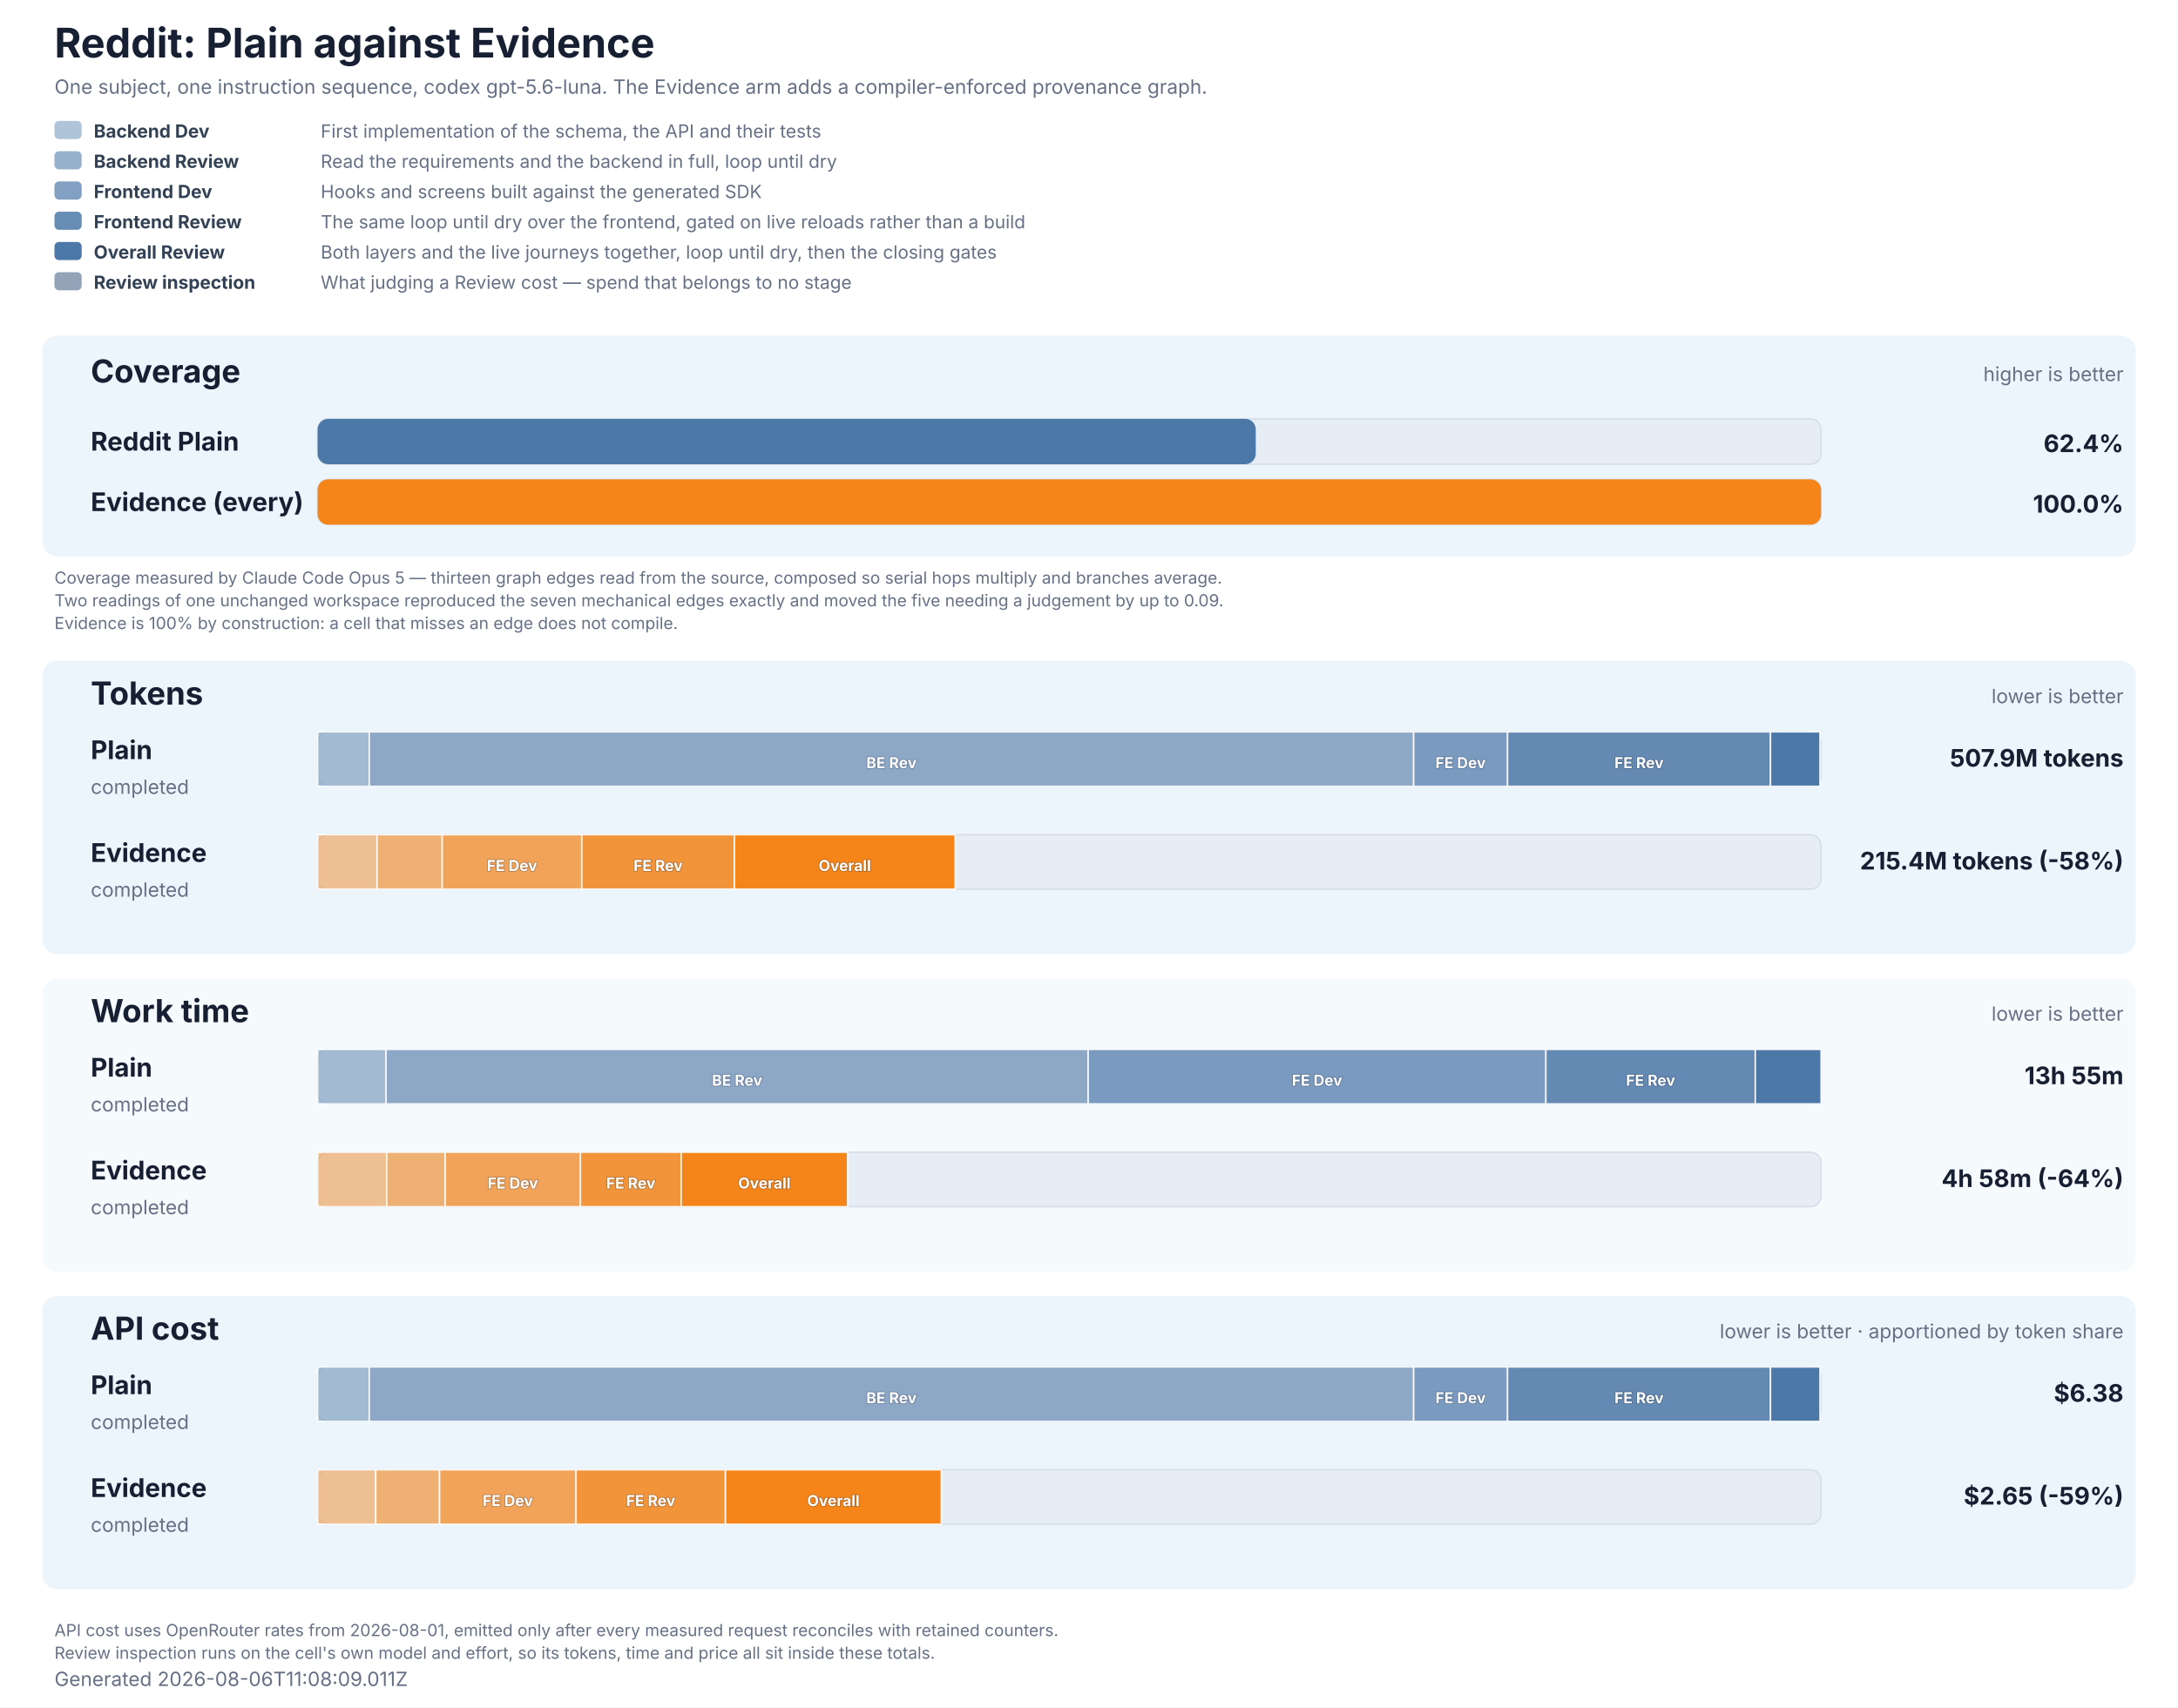
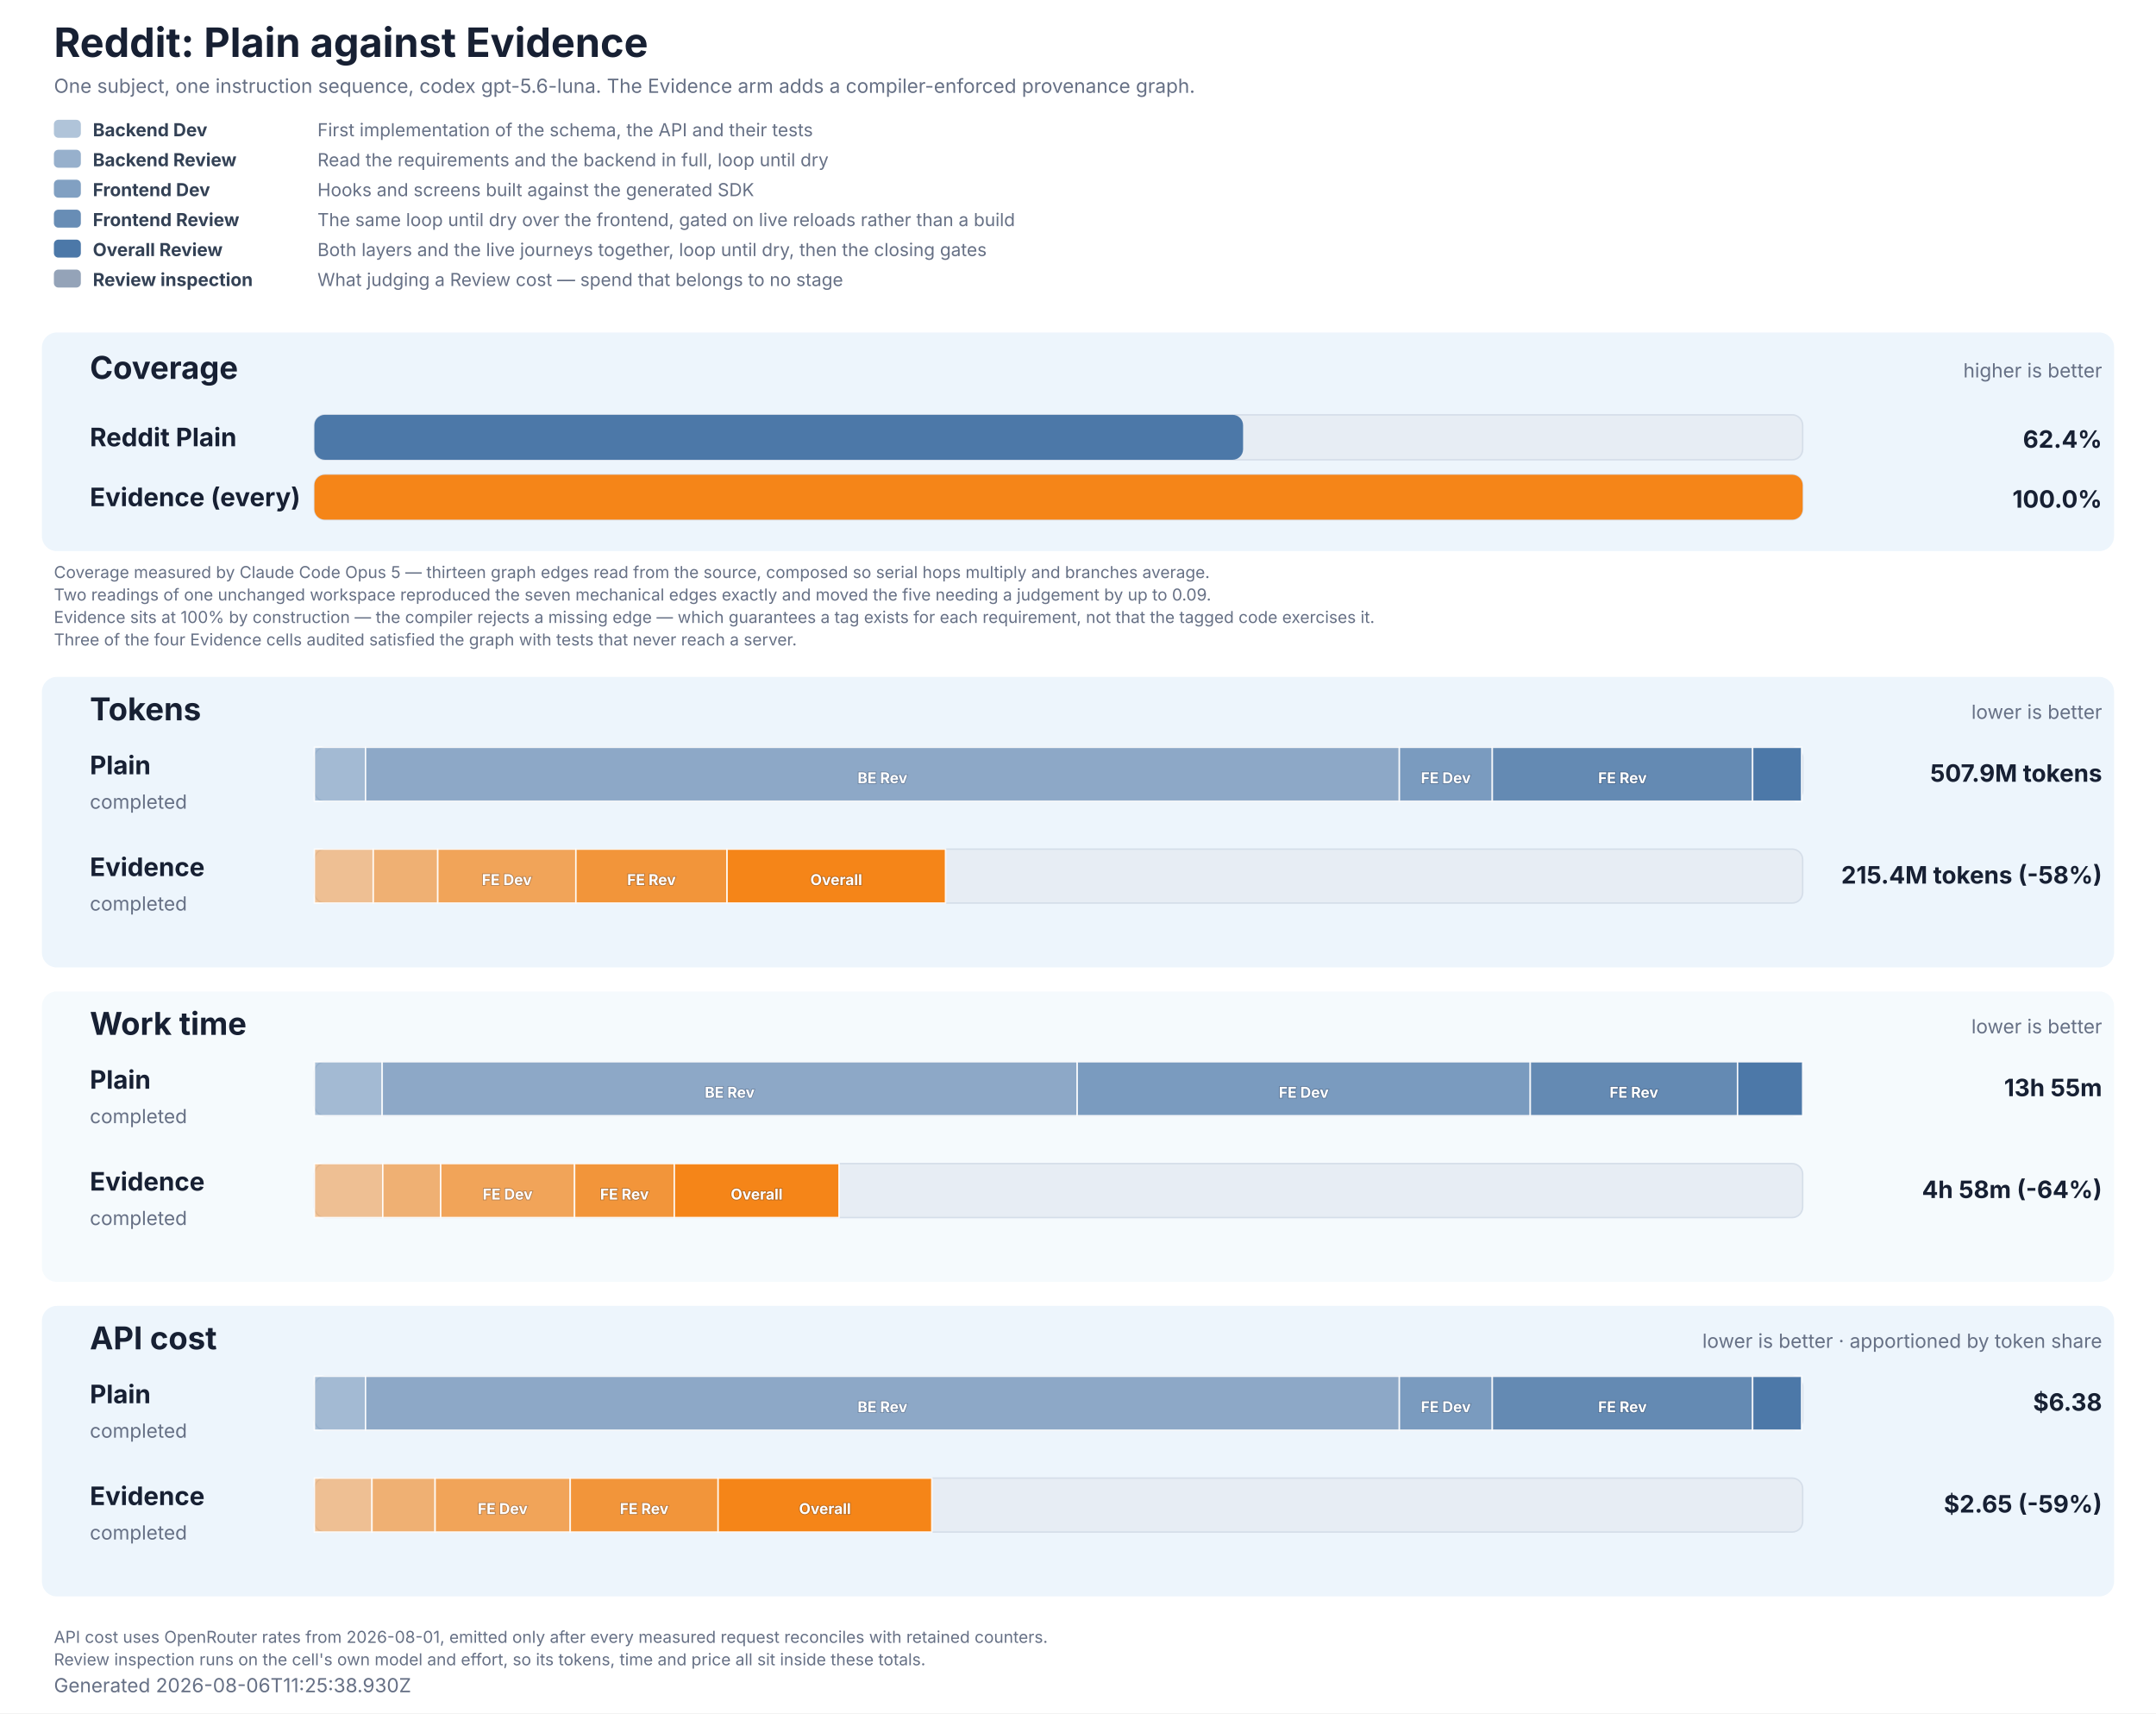
- <svg xmlns="http://www.w3.org/2000/svg" role="img" aria-labelledby="title description" viewBox="0 0 1440 1129" width="1440" height="1129">
+ <svg xmlns="http://www.w3.org/2000/svg" role="img" aria-labelledby="title description" viewBox="0 0 1440 1144" width="1440" height="1144">
  <style>
  text { font-family: Inter, ui-sans-serif, system-ui, -apple-system, BlinkMacSystemFont, 'Segoe UI', sans-serif; fill: #172033; }
  .title { font-size: 27px; font-weight: 700; }
  .subtitle, .generated, .group-meta, .row-status { font-size: 13px; fill: #667085; }
  .group { fill: #e8f2fb; }
  .group-title { font-size: 21px; font-weight: 700; }
  .row-label { font-size: 17px; font-weight: 700; }
  .value { font-size: 16px; font-weight: 700; }
  .cost-value { font-size: 13px; font-weight: 600; fill: #526b82; }
  .legend { font-size: 12px; fill: #667085; }
  .legend-label { font-size: 12px; font-weight: 700; fill: #334155; }
  .segment-label { font-size: 10px; font-weight: 700; fill: #ffffff; paint-order: stroke; stroke: #172033; stroke-opacity: 0.28; stroke-width: 1px; }
  .phase-segment { stroke: #ffffff; stroke-opacity: 0.86; stroke-width: 1px; }
  .track { fill: #e7edf4; stroke: #d5dee9; stroke-width: 1px; }
  .empty { font-size: 15px; fill: #667085; }
  .table-note { font-size: 11px; fill: #667085; }
</style>
-   <rect width="1440" height="1129" fill="#ffffff" />
+   <rect width="1440" height="1144" fill="#ffffff" />
  <text x="36" y="38" class="title">Reddit: Plain against Evidence</text>
  <text x="36" y="62" class="subtitle">One subject, one instruction sequence, codex gpt-5.6-luna. The Evidence arm adds a compiler-enforced provenance graph.</text>
  <rect x="36" y="80" width="18" height="12" rx="3" fill="#4c78a8" fill-opacity="0.44" />
  <text x="62" y="91" class="legend-label">Backend Dev</text>
  <text x="212" y="91" class="legend">First implementation of the schema, the API and their tests</text>
  <rect x="36" y="100" width="18" height="12" rx="3" fill="#4c78a8" fill-opacity="0.58" />
  <text x="62" y="111" class="legend-label">Backend Review</text>
  <text x="212" y="111" class="legend">Read the requirements and the backend in full, loop until dry</text>
  <rect x="36" y="120" width="18" height="12" rx="3" fill="#4c78a8" fill-opacity="0.7" />
  <text x="62" y="131" class="legend-label">Frontend Dev</text>
  <text x="212" y="131" class="legend">Hooks and screens built against the generated SDK</text>
  <rect x="36" y="140" width="18" height="12" rx="3" fill="#4c78a8" fill-opacity="0.84" />
  <text x="62" y="151" class="legend-label">Frontend Review</text>
  <text x="212" y="151" class="legend">The same loop until dry over the frontend, gated on live reloads rather than a build</text>
  <rect x="36" y="160" width="18" height="12" rx="3" fill="#4c78a8" fill-opacity="1" />
  <text x="62" y="171" class="legend-label">Overall Review</text>
  <text x="212" y="171" class="legend">Both layers and the live journeys together, loop until dry, then the closing gates</text>
  <rect x="36" y="180" width="18" height="12" rx="3" fill="#94a3b8" fill-opacity="1" />
  <text x="62" y="191" class="legend-label">Review inspection</text>
  <text x="212" y="191" class="legend">What judging a Review cost — spend that belongs to no stage</text>
  <rect x="28" y="222" width="1384" height="146" rx="10" class="group" fill-opacity="0.78" />
  <text x="60" y="253" class="group-title">Coverage</text>
  <text x="1404" y="252" text-anchor="end" class="group-meta">higher is better</text>
  <text x="60" y="298" class="row-label" fill="#4c78a8">Reddit Plain</text>
  <rect x="210" y="277" width="994" height="30" rx="7" class="track" />
  <rect x="210" y="277" width="620.26" height="30" rx="7" fill="#4c78a8" data-coverage="62.400702566666666" />
  <text x="1404" y="299" text-anchor="end" class="value" fill="#4c78a8">62.4%</text>
  <text x="60" y="338" class="row-label" fill="#f58518">Evidence (every)</text>
  <rect x="210" y="317" width="994" height="30" rx="7" class="track" />
  <rect x="210" y="317" width="994.00" height="30" rx="7" fill="#f58518" data-coverage="100" />
  <text x="1404" y="339" text-anchor="end" class="value" fill="#f58518">100.0%</text>
  <text x="36" y="386" class="table-note">Coverage measured by Claude Code Opus 5 — thirteen graph edges read from the source, composed so serial hops multiply and branches average.</text>
  <text x="36" y="401" class="table-note">Two readings of one unchanged workspace reproduced the seven mechanical edges exactly and moved the five needing a judgement by up to 0.09.</text>
-   <text x="36" y="416" class="table-note">Evidence is 100% by construction: a cell that misses an edge does not compile.</text>
-   <rect x="28" y="437" width="1384" height="194" rx="10" class="group" fill-opacity="0.78" />
-   <text x="60" y="466" class="group-title">Tokens</text>
-   <text x="1404" y="465" text-anchor="end" class="group-meta">lower is better</text>
-   <text x="60" y="502" class="row-label" fill="#4c78a8">Plain</text>
-   <text x="60" y="525" class="row-status">completed</text>
-   <rect x="210" y="484" width="994" height="36" rx="7" class="track" />
-   <rect x="210.00" y="484" width="34.15" height="36" fill="#4c78a8" fill-opacity="0.44" class="phase-segment" data-phase="backend-development" />
-   <rect x="244.15" y="484" width="690.49" height="36" fill="#4c78a8" fill-opacity="0.58" class="phase-segment" data-phase="backend-review" />
-   <text x="589.40" y="508" text-anchor="middle" class="segment-label">BE Rev</text>
-   <rect x="934.64" y="484" width="62.09" height="36" fill="#4c78a8" fill-opacity="0.7" class="phase-segment" data-phase="frontend-development" />
-   <text x="965.68" y="508" text-anchor="middle" class="segment-label">FE Dev</text>
-   <rect x="996.73" y="484" width="173.86" height="36" fill="#4c78a8" fill-opacity="0.84" class="phase-segment" data-phase="frontend-review" />
-   <text x="1083.66" y="508" text-anchor="middle" class="segment-label">FE Rev</text>
-   <rect x="1170.59" y="484" width="32.69" height="36" fill="#4c78a8" fill-opacity="1" class="phase-segment" data-phase="overall-review" />
-   <text x="1404" y="507" text-anchor="end" class="value">507.9M tokens</text>
-   <text x="60" y="570" class="row-label" fill="#f58518">Evidence</text>
-   <text x="60" y="593" class="row-status">completed</text>
-   <rect x="210" y="552" width="994" height="36" rx="7" class="track" />
-   <rect x="210.00" y="552" width="39.30" height="36" fill="#f58518" fill-opacity="0.44" class="phase-segment" data-phase="backend-development" />
-   <rect x="249.30" y="552" width="43.09" height="36" fill="#f58518" fill-opacity="0.58" class="phase-segment" data-phase="backend-review" />
-   <rect x="292.39" y="552" width="92.26" height="36" fill="#f58518" fill-opacity="0.7" class="phase-segment" data-phase="frontend-development" />
-   <text x="338.52" y="576" text-anchor="middle" class="segment-label">FE Dev</text>
-   <rect x="384.65" y="552" width="100.96" height="36" fill="#f58518" fill-opacity="0.84" class="phase-segment" data-phase="frontend-review" />
-   <text x="435.13" y="576" text-anchor="middle" class="segment-label">FE Rev</text>
-   <rect x="485.61" y="552" width="145.89" height="36" fill="#f58518" fill-opacity="1" class="phase-segment" data-phase="overall-review" />
-   <text x="558.55" y="576" text-anchor="middle" class="segment-label">Overall</text>
-   <text x="1404" y="575" text-anchor="end" class="value">215.4M tokens (-58%)</text>
-   <rect x="28" y="647" width="1384" height="194" rx="10" class="group" fill-opacity="0.42" />
-   <text x="60" y="676" class="group-title">Work time</text>
-   <text x="1404" y="675" text-anchor="end" class="group-meta">lower is better</text>
-   <text x="60" y="712" class="row-label" fill="#4c78a8">Plain</text>
-   <text x="60" y="735" class="row-status">completed</text>
-   <rect x="210" y="694" width="994" height="36" rx="7" class="track" />
-   <rect x="210.00" y="694" width="45.27" height="36" fill="#4c78a8" fill-opacity="0.44" class="phase-segment" data-phase="backend-development" />
-   <rect x="255.27" y="694" width="464.21" height="36" fill="#4c78a8" fill-opacity="0.58" class="phase-segment" data-phase="backend-review" />
-   <text x="487.37" y="718" text-anchor="middle" class="segment-label">BE Rev</text>
-   <rect x="719.48" y="694" width="302.60" height="36" fill="#4c78a8" fill-opacity="0.7" class="phase-segment" data-phase="frontend-development" />
-   <text x="870.78" y="718" text-anchor="middle" class="segment-label">FE Dev</text>
-   <rect x="1022.08" y="694" width="138.46" height="36" fill="#4c78a8" fill-opacity="0.84" class="phase-segment" data-phase="frontend-review" />
-   <text x="1091.31" y="718" text-anchor="middle" class="segment-label">FE Rev</text>
-   <rect x="1160.54" y="694" width="43.46" height="36" fill="#4c78a8" fill-opacity="1" class="phase-segment" data-phase="overall-review" />
-   <text x="1404" y="717" text-anchor="end" class="value">13h 55m</text>
-   <text x="60" y="780" class="row-label" fill="#f58518">Evidence</text>
-   <text x="60" y="803" class="row-status">completed</text>
-   <rect x="210" y="762" width="994" height="36" rx="7" class="track" />
-   <rect x="210.00" y="762" width="45.66" height="36" fill="#f58518" fill-opacity="0.44" class="phase-segment" data-phase="backend-development" />
-   <rect x="255.66" y="762" width="38.70" height="36" fill="#f58518" fill-opacity="0.58" class="phase-segment" data-phase="backend-review" />
-   <rect x="294.36" y="762" width="89.40" height="36" fill="#f58518" fill-opacity="0.7" class="phase-segment" data-phase="frontend-development" />
-   <text x="339.06" y="786" text-anchor="middle" class="segment-label">FE Dev</text>
-   <rect x="383.76" y="762" width="66.63" height="36" fill="#f58518" fill-opacity="0.84" class="phase-segment" data-phase="frontend-review" />
-   <text x="417.08" y="786" text-anchor="middle" class="segment-label">FE Rev</text>
-   <rect x="450.39" y="762" width="109.98" height="36" fill="#f58518" fill-opacity="1" class="phase-segment" data-phase="overall-review" />
-   <text x="505.38" y="786" text-anchor="middle" class="segment-label">Overall</text>
-   <text x="1404" y="785" text-anchor="end" class="value">4h 58m (-64%)</text>
-   <rect x="28" y="857" width="1384" height="194" rx="10" class="group" fill-opacity="0.78" />
-   <text x="60" y="886" class="group-title">API cost</text>
-   <text x="1404" y="885" text-anchor="end" class="group-meta">lower is better · apportioned by token share</text>
-   <text x="60" y="922" class="row-label" fill="#4c78a8">Plain</text>
-   <text x="60" y="945" class="row-status">completed</text>
-   <rect x="210" y="904" width="994" height="36" rx="7" class="track" />
-   <rect x="210.00" y="904" width="34.15" height="36" fill="#4c78a8" fill-opacity="0.44" class="phase-segment" data-phase="backend-development" />
-   <rect x="244.15" y="904" width="690.49" height="36" fill="#4c78a8" fill-opacity="0.58" class="phase-segment" data-phase="backend-review" />
-   <text x="589.40" y="928" text-anchor="middle" class="segment-label">BE Rev</text>
-   <rect x="934.64" y="904" width="62.09" height="36" fill="#4c78a8" fill-opacity="0.7" class="phase-segment" data-phase="frontend-development" />
-   <text x="965.68" y="928" text-anchor="middle" class="segment-label">FE Dev</text>
-   <rect x="996.73" y="904" width="173.86" height="36" fill="#4c78a8" fill-opacity="0.84" class="phase-segment" data-phase="frontend-review" />
-   <text x="1083.66" y="928" text-anchor="middle" class="segment-label">FE Rev</text>
-   <rect x="1170.59" y="904" width="32.69" height="36" fill="#4c78a8" fill-opacity="1" class="phase-segment" data-phase="overall-review" />
-   <text x="1404" y="927" text-anchor="end" class="value">$6.38</text>
-   <text x="60" y="990" class="row-label" fill="#f58518">Evidence</text>
-   <text x="60" y="1013" class="row-status">completed</text>
-   <rect x="210" y="972" width="994" height="36" rx="7" class="track" />
-   <rect x="210.00" y="972" width="38.44" height="36" fill="#f58518" fill-opacity="0.44" class="phase-segment" data-phase="backend-development" />
-   <rect x="248.44" y="972" width="42.16" height="36" fill="#f58518" fill-opacity="0.58" class="phase-segment" data-phase="backend-review" />
-   <rect x="290.61" y="972" width="90.26" height="36" fill="#f58518" fill-opacity="0.7" class="phase-segment" data-phase="frontend-development" />
-   <text x="335.74" y="996" text-anchor="middle" class="segment-label">FE Dev</text>
-   <rect x="380.87" y="972" width="98.77" height="36" fill="#f58518" fill-opacity="0.84" class="phase-segment" data-phase="frontend-review" />
-   <text x="430.25" y="996" text-anchor="middle" class="segment-label">FE Rev</text>
-   <rect x="479.63" y="972" width="142.73" height="36" fill="#f58518" fill-opacity="1" class="phase-segment" data-phase="overall-review" />
-   <text x="551.00" y="996" text-anchor="middle" class="segment-label">Overall</text>
-   <text x="1404" y="995" text-anchor="end" class="value">$2.65 (-59%)</text>
-   <text x="36" y="1082" class="table-note">API cost uses OpenRouter rates from 2026-08-01, emitted only after every measured request reconciles with retained counters.</text>
-   <text x="36" y="1097" class="table-note">Review inspection runs on the cell's own model and effort, so its tokens, time and price all sit inside these totals.</text>
-   <text x="36" y="1115" class="generated">Generated 2026-08-06T11:08:09.011Z</text>
+   <text x="36" y="416" class="table-note">Evidence sits at 100% by construction — the compiler rejects a missing edge — which guarantees a tag exists for each requirement, not that the tagged code exercises it.</text>
+   <text x="36" y="431" class="table-note">Three of the four Evidence cells audited satisfied the graph with tests that never reach a server.</text>
+   <rect x="28" y="452" width="1384" height="194" rx="10" class="group" fill-opacity="0.78" />
+   <text x="60" y="481" class="group-title">Tokens</text>
+   <text x="1404" y="480" text-anchor="end" class="group-meta">lower is better</text>
+   <text x="60" y="517" class="row-label" fill="#4c78a8">Plain</text>
+   <text x="60" y="540" class="row-status">completed</text>
+   <rect x="210" y="499" width="994" height="36" rx="7" class="track" />
+   <rect x="210.00" y="499" width="34.15" height="36" fill="#4c78a8" fill-opacity="0.44" class="phase-segment" data-phase="backend-development" />
+   <rect x="244.15" y="499" width="690.49" height="36" fill="#4c78a8" fill-opacity="0.58" class="phase-segment" data-phase="backend-review" />
+   <text x="589.40" y="523" text-anchor="middle" class="segment-label">BE Rev</text>
+   <rect x="934.64" y="499" width="62.09" height="36" fill="#4c78a8" fill-opacity="0.7" class="phase-segment" data-phase="frontend-development" />
+   <text x="965.68" y="523" text-anchor="middle" class="segment-label">FE Dev</text>
+   <rect x="996.73" y="499" width="173.86" height="36" fill="#4c78a8" fill-opacity="0.84" class="phase-segment" data-phase="frontend-review" />
+   <text x="1083.66" y="523" text-anchor="middle" class="segment-label">FE Rev</text>
+   <rect x="1170.59" y="499" width="32.69" height="36" fill="#4c78a8" fill-opacity="1" class="phase-segment" data-phase="overall-review" />
+   <text x="1404" y="522" text-anchor="end" class="value">507.9M tokens</text>
+   <text x="60" y="585" class="row-label" fill="#f58518">Evidence</text>
+   <text x="60" y="608" class="row-status">completed</text>
+   <rect x="210" y="567" width="994" height="36" rx="7" class="track" />
+   <rect x="210.00" y="567" width="39.30" height="36" fill="#f58518" fill-opacity="0.44" class="phase-segment" data-phase="backend-development" />
+   <rect x="249.30" y="567" width="43.09" height="36" fill="#f58518" fill-opacity="0.58" class="phase-segment" data-phase="backend-review" />
+   <rect x="292.39" y="567" width="92.26" height="36" fill="#f58518" fill-opacity="0.7" class="phase-segment" data-phase="frontend-development" />
+   <text x="338.52" y="591" text-anchor="middle" class="segment-label">FE Dev</text>
+   <rect x="384.65" y="567" width="100.96" height="36" fill="#f58518" fill-opacity="0.84" class="phase-segment" data-phase="frontend-review" />
+   <text x="435.13" y="591" text-anchor="middle" class="segment-label">FE Rev</text>
+   <rect x="485.61" y="567" width="145.89" height="36" fill="#f58518" fill-opacity="1" class="phase-segment" data-phase="overall-review" />
+   <text x="558.55" y="591" text-anchor="middle" class="segment-label">Overall</text>
+   <text x="1404" y="590" text-anchor="end" class="value">215.4M tokens (-58%)</text>
+   <rect x="28" y="662" width="1384" height="194" rx="10" class="group" fill-opacity="0.42" />
+   <text x="60" y="691" class="group-title">Work time</text>
+   <text x="1404" y="690" text-anchor="end" class="group-meta">lower is better</text>
+   <text x="60" y="727" class="row-label" fill="#4c78a8">Plain</text>
+   <text x="60" y="750" class="row-status">completed</text>
+   <rect x="210" y="709" width="994" height="36" rx="7" class="track" />
+   <rect x="210.00" y="709" width="45.27" height="36" fill="#4c78a8" fill-opacity="0.44" class="phase-segment" data-phase="backend-development" />
+   <rect x="255.27" y="709" width="464.21" height="36" fill="#4c78a8" fill-opacity="0.58" class="phase-segment" data-phase="backend-review" />
+   <text x="487.37" y="733" text-anchor="middle" class="segment-label">BE Rev</text>
+   <rect x="719.48" y="709" width="302.60" height="36" fill="#4c78a8" fill-opacity="0.7" class="phase-segment" data-phase="frontend-development" />
+   <text x="870.78" y="733" text-anchor="middle" class="segment-label">FE Dev</text>
+   <rect x="1022.08" y="709" width="138.46" height="36" fill="#4c78a8" fill-opacity="0.84" class="phase-segment" data-phase="frontend-review" />
+   <text x="1091.31" y="733" text-anchor="middle" class="segment-label">FE Rev</text>
+   <rect x="1160.54" y="709" width="43.46" height="36" fill="#4c78a8" fill-opacity="1" class="phase-segment" data-phase="overall-review" />
+   <text x="1404" y="732" text-anchor="end" class="value">13h 55m</text>
+   <text x="60" y="795" class="row-label" fill="#f58518">Evidence</text>
+   <text x="60" y="818" class="row-status">completed</text>
+   <rect x="210" y="777" width="994" height="36" rx="7" class="track" />
+   <rect x="210.00" y="777" width="45.66" height="36" fill="#f58518" fill-opacity="0.44" class="phase-segment" data-phase="backend-development" />
+   <rect x="255.66" y="777" width="38.70" height="36" fill="#f58518" fill-opacity="0.58" class="phase-segment" data-phase="backend-review" />
+   <rect x="294.36" y="777" width="89.40" height="36" fill="#f58518" fill-opacity="0.7" class="phase-segment" data-phase="frontend-development" />
+   <text x="339.06" y="801" text-anchor="middle" class="segment-label">FE Dev</text>
+   <rect x="383.76" y="777" width="66.63" height="36" fill="#f58518" fill-opacity="0.84" class="phase-segment" data-phase="frontend-review" />
+   <text x="417.08" y="801" text-anchor="middle" class="segment-label">FE Rev</text>
+   <rect x="450.39" y="777" width="109.98" height="36" fill="#f58518" fill-opacity="1" class="phase-segment" data-phase="overall-review" />
+   <text x="505.38" y="801" text-anchor="middle" class="segment-label">Overall</text>
+   <text x="1404" y="800" text-anchor="end" class="value">4h 58m (-64%)</text>
+   <rect x="28" y="872" width="1384" height="194" rx="10" class="group" fill-opacity="0.78" />
+   <text x="60" y="901" class="group-title">API cost</text>
+   <text x="1404" y="900" text-anchor="end" class="group-meta">lower is better · apportioned by token share</text>
+   <text x="60" y="937" class="row-label" fill="#4c78a8">Plain</text>
+   <text x="60" y="960" class="row-status">completed</text>
+   <rect x="210" y="919" width="994" height="36" rx="7" class="track" />
+   <rect x="210.00" y="919" width="34.15" height="36" fill="#4c78a8" fill-opacity="0.44" class="phase-segment" data-phase="backend-development" />
+   <rect x="244.15" y="919" width="690.49" height="36" fill="#4c78a8" fill-opacity="0.58" class="phase-segment" data-phase="backend-review" />
+   <text x="589.40" y="943" text-anchor="middle" class="segment-label">BE Rev</text>
+   <rect x="934.64" y="919" width="62.09" height="36" fill="#4c78a8" fill-opacity="0.7" class="phase-segment" data-phase="frontend-development" />
+   <text x="965.68" y="943" text-anchor="middle" class="segment-label">FE Dev</text>
+   <rect x="996.73" y="919" width="173.86" height="36" fill="#4c78a8" fill-opacity="0.84" class="phase-segment" data-phase="frontend-review" />
+   <text x="1083.66" y="943" text-anchor="middle" class="segment-label">FE Rev</text>
+   <rect x="1170.59" y="919" width="32.69" height="36" fill="#4c78a8" fill-opacity="1" class="phase-segment" data-phase="overall-review" />
+   <text x="1404" y="942" text-anchor="end" class="value">$6.38</text>
+   <text x="60" y="1005" class="row-label" fill="#f58518">Evidence</text>
+   <text x="60" y="1028" class="row-status">completed</text>
+   <rect x="210" y="987" width="994" height="36" rx="7" class="track" />
+   <rect x="210.00" y="987" width="38.44" height="36" fill="#f58518" fill-opacity="0.44" class="phase-segment" data-phase="backend-development" />
+   <rect x="248.44" y="987" width="42.16" height="36" fill="#f58518" fill-opacity="0.58" class="phase-segment" data-phase="backend-review" />
+   <rect x="290.61" y="987" width="90.26" height="36" fill="#f58518" fill-opacity="0.7" class="phase-segment" data-phase="frontend-development" />
+   <text x="335.74" y="1011" text-anchor="middle" class="segment-label">FE Dev</text>
+   <rect x="380.87" y="987" width="98.77" height="36" fill="#f58518" fill-opacity="0.84" class="phase-segment" data-phase="frontend-review" />
+   <text x="430.25" y="1011" text-anchor="middle" class="segment-label">FE Rev</text>
+   <rect x="479.63" y="987" width="142.73" height="36" fill="#f58518" fill-opacity="1" class="phase-segment" data-phase="overall-review" />
+   <text x="551.00" y="1011" text-anchor="middle" class="segment-label">Overall</text>
+   <text x="1404" y="1010" text-anchor="end" class="value">$2.65 (-59%)</text>
+   <text x="36" y="1097" class="table-note">API cost uses OpenRouter rates from 2026-08-01, emitted only after every measured request reconciles with retained counters.</text>
+   <text x="36" y="1112" class="table-note">Review inspection runs on the cell's own model and effort, so its tokens, time and price all sit inside these totals.</text>
+   <text x="36" y="1130" class="generated">Generated 2026-08-06T11:25:38.930Z</text>
</svg>
